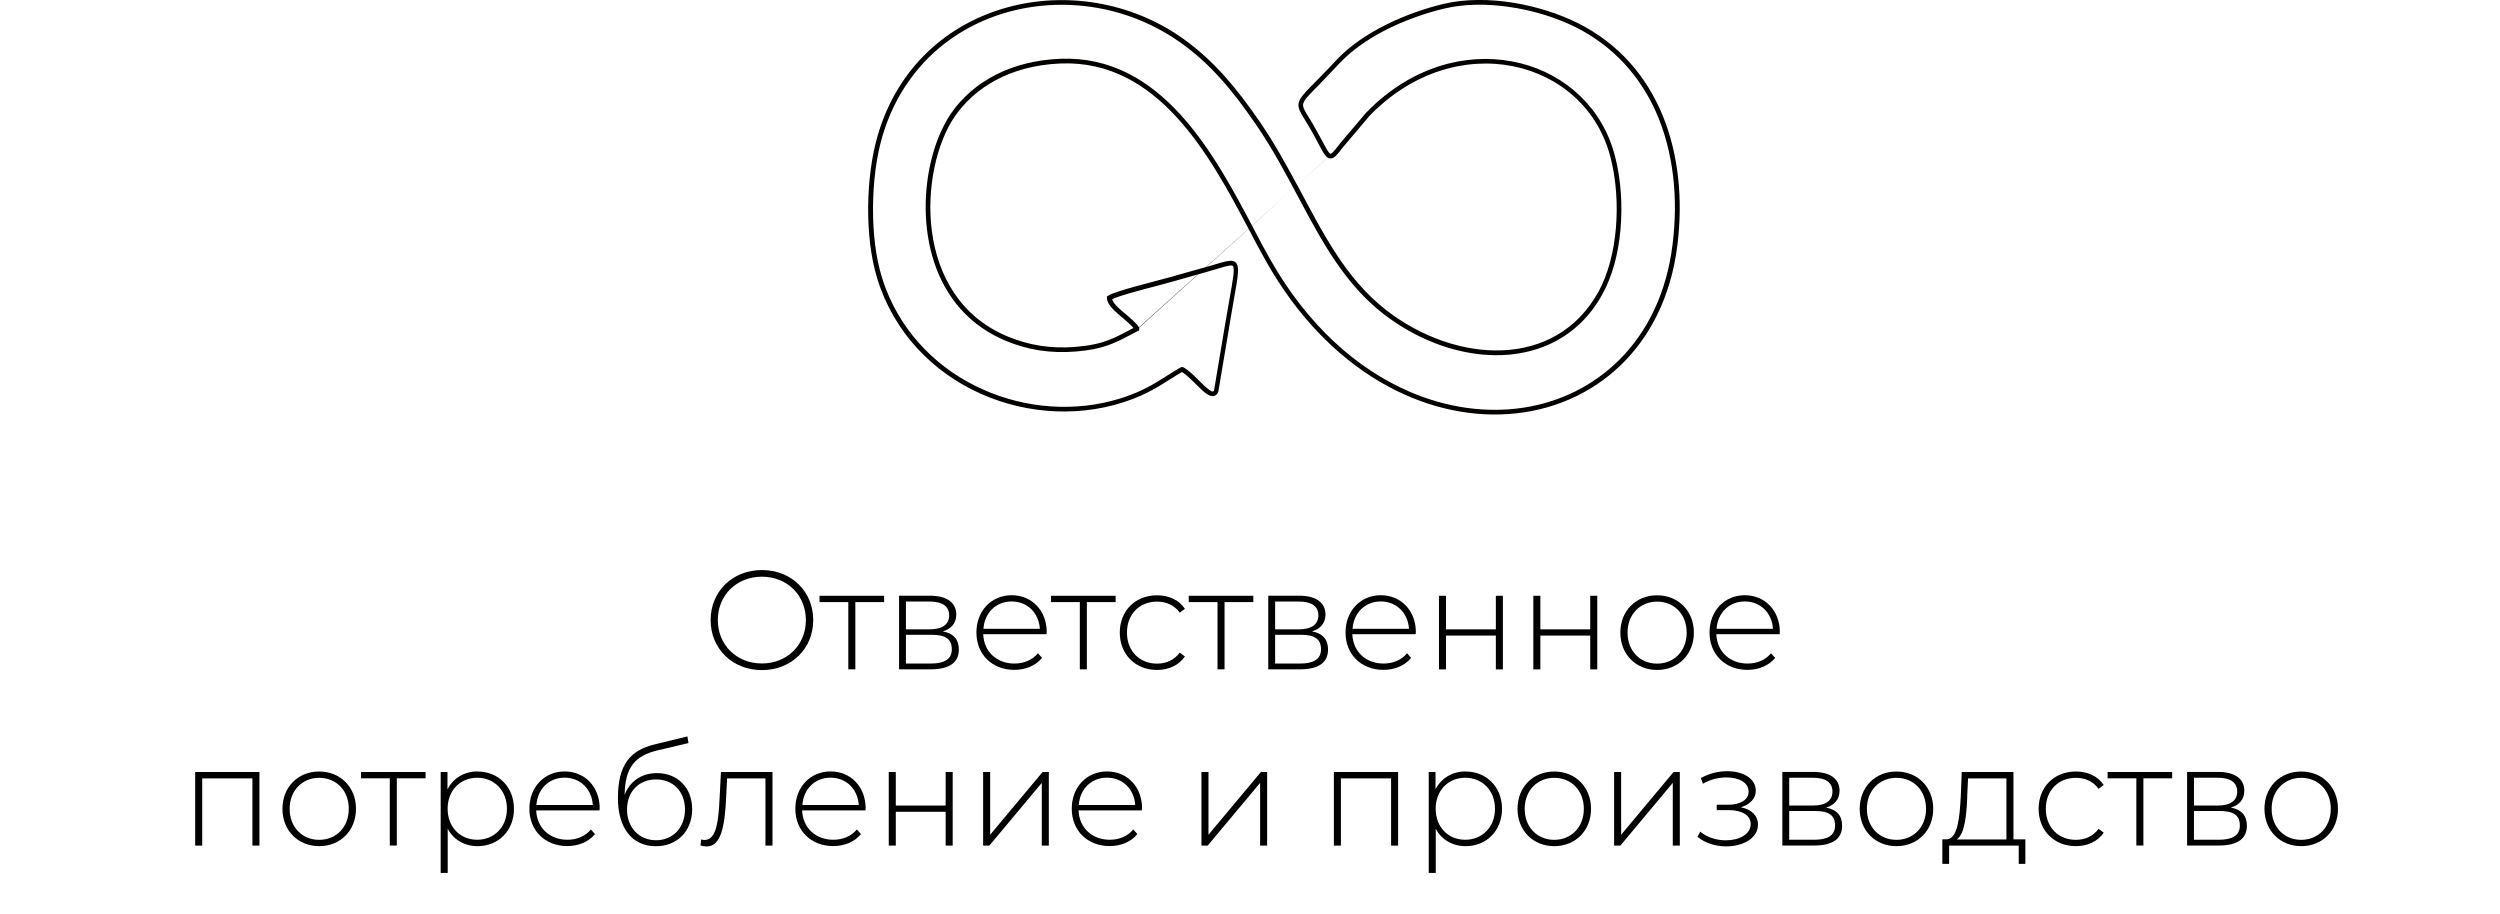
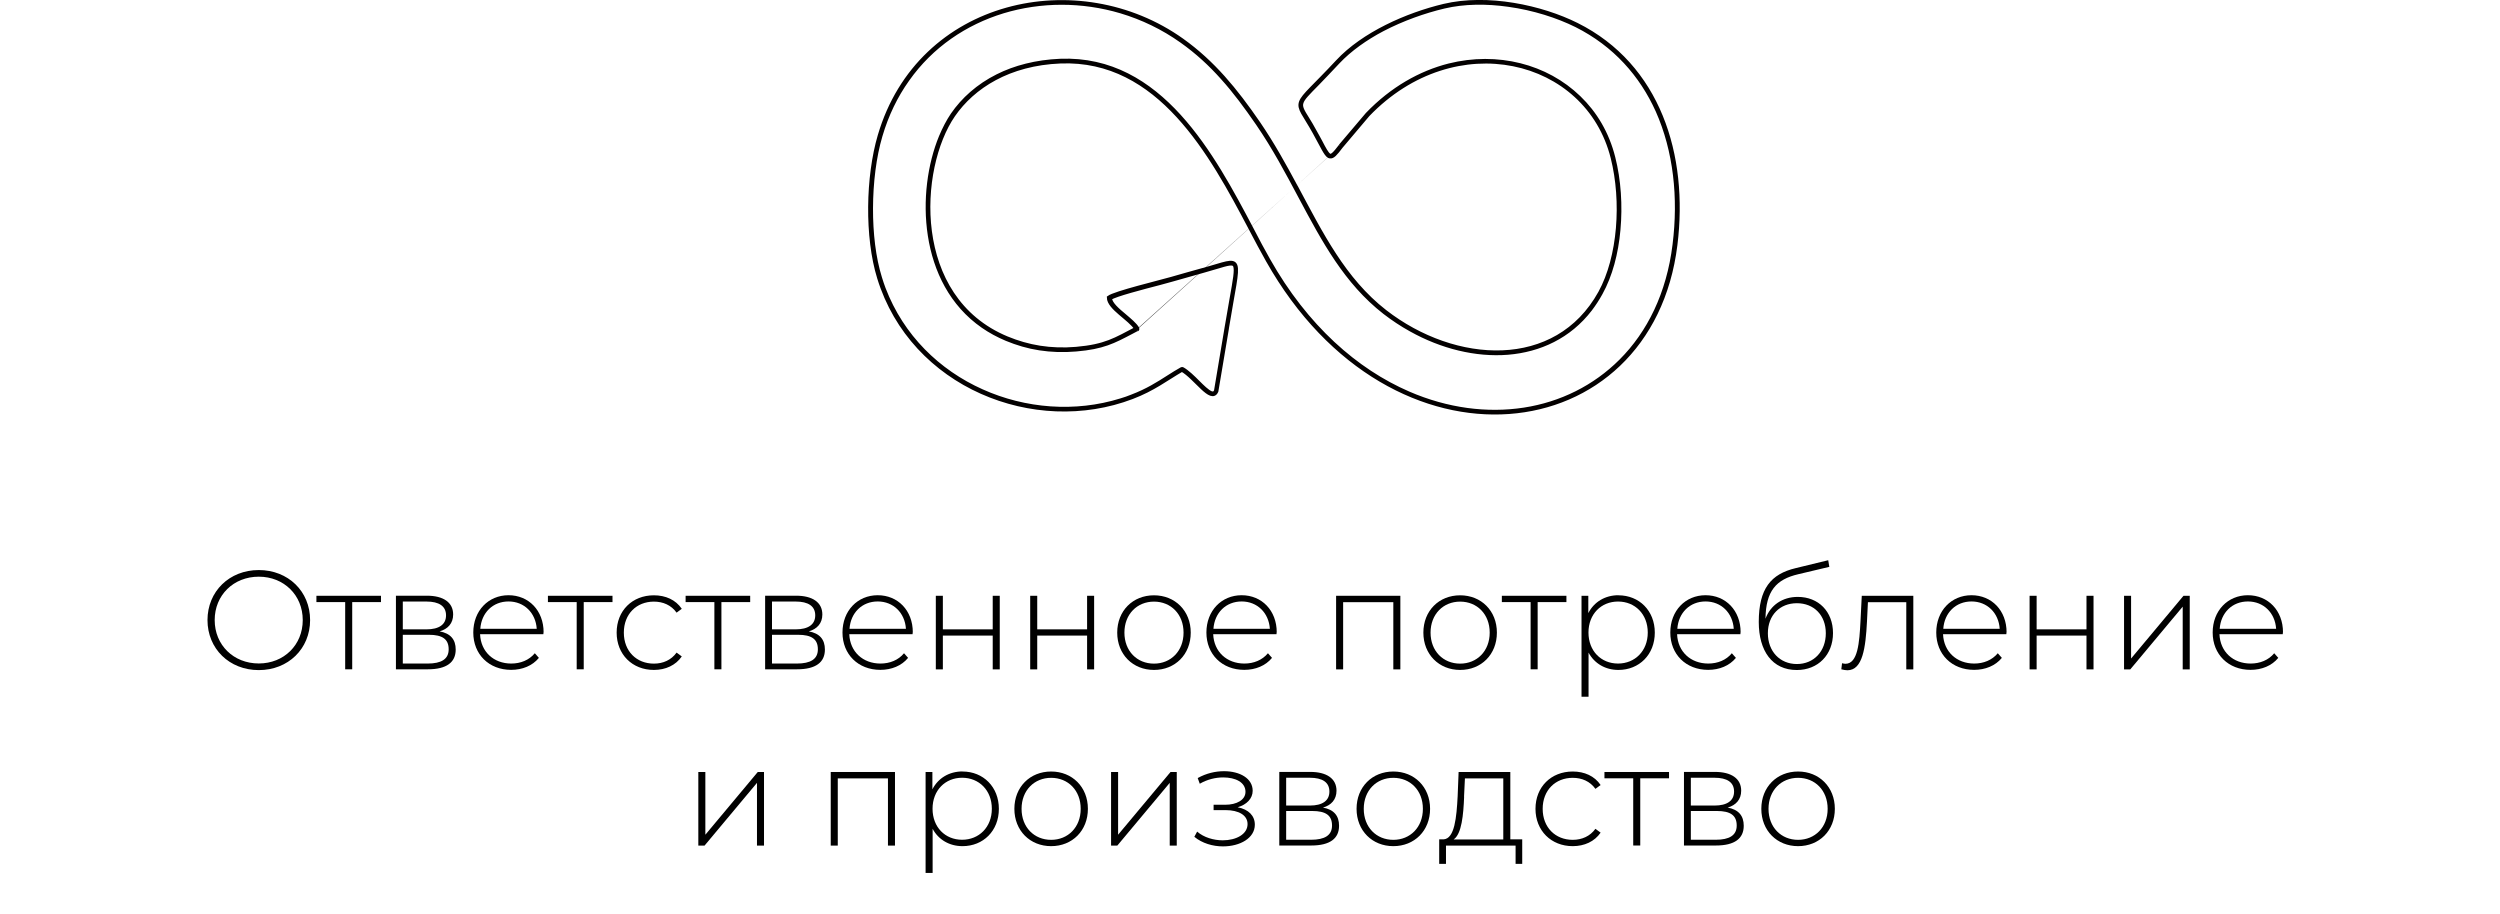
<svg xmlns="http://www.w3.org/2000/svg" width="31.284mm" height="11.433mm" viewBox="0 0 31.284 11.433" version="1.1" id="svg48003">
  <defs id="defs47997" />
  <g id="layer1" transform="translate(-136.8625,-123.9486)">
    <path id="path47882" d="m 151.086,128.071 c -0.026,0.014 -0.047,0.025 -0.068,0.036 -0.219,0.115 -0.354,0.188 -0.69,0.216 -0.16,0.014 -0.312,0.008 -0.456,-0.014 -0.145,-0.022 -0.282,-0.063 -0.415,-0.118 v 0 0 c -0.107,-0.045 -0.206,-0.099 -0.294,-0.16 -0.396,-0.274 -0.598,-0.696 -0.666,-1.135 -0.068,-0.438 -0.003,-0.893 0.139,-1.237 0.043,-0.102 0.092,-0.196 0.146,-0.276 0.131,-0.19 0.319,-0.361 0.563,-0.483 0.217,-0.109 0.48,-0.179 0.785,-0.192 1.257,-0.05 1.914,1.195 2.398,2.111 0.071,0.136 0.139,0.266 0.205,0.381 0.474,0.841 1.101,1.387 1.754,1.67 0.486,0.211 0.987,0.274 1.448,0.203 0.461,-0.071 0.882,-0.279 1.211,-0.608 0.35,-0.35 0.595,-0.84 0.67,-1.454 0.074,-0.589 0.011,-1.177 -0.212,-1.677 -0.202,-0.448 -0.534,-0.826 -1.016,-1.068 -0.234,-0.116 -0.535,-0.213 -0.848,-0.256 -0.273,-0.039 -0.555,-0.038 -0.808,0.022 -0.248,0.059 -0.519,0.155 -0.767,0.284 -0.213,0.112 -0.41,0.251 -0.56,0.41 -0.105,0.113 -0.19,0.2 -0.256,0.269 -0.12,0.122 -0.183,0.183 -0.199,0.237 -0.018,0.055 0.011,0.104 0.074,0.204 0.026,0.043 0.059,0.095 0.093,0.16 0.028,0.048 0.05,0.091 0.07,0.127 0.047,0.091 0.078,0.147 0.105,0.167 0.034,0.024 0.067,-0.013 0.144,-0.113 m -2.554,2.284 c -0.261,0.137 -0.386,0.22 -0.754,0.252 -0.319,0.027 -0.601,-0.022 -0.866,-0.132 -1.216,-0.505 -1.126,-2.128 -0.67,-2.791 0.247,-0.358 0.696,-0.645 1.34,-0.671 1.239,-0.05 1.894,1.169 2.374,2.079 l 0.001,0.002 c 0.077,0.146 0.149,0.283 0.219,0.406 1.563,2.77 4.788,2.359 5.103,-0.193 0.139,-1.124 -0.212,-2.244 -1.235,-2.755 -0.442,-0.221 -1.117,-0.367 -1.663,-0.237 -0.463,0.111 -1.006,0.35 -1.331,0.699 -0.583,0.626 -0.542,0.428 -0.29,0.882 0.099,0.178 0.142,0.28 0.184,0.302 0.003,0.002 0.007,0.002 0.01,0.002 0.034,0.01 0.071,-0.031 0.141,-0.125 l 0.006,-0.007 v 0 l 0.329,-0.389 c 1.09,-1.134 2.746,-0.728 3.062,0.538 0.137,0.547 0.089,1.242 -0.156,1.688 -0.548,0.992 -1.816,0.917 -2.692,0.237 -0.516,-0.402 -0.796,-0.969 -1.114,-1.562 l -0.003,-0.004 c -0.141,-0.263 -0.289,-0.531 -0.467,-0.792 -0.289,-0.42 -0.569,-0.761 -0.955,-1.037 -1.295,-0.924 -3.287,-0.503 -3.785,1.193 -0.151,0.512 -0.166,1.268 -0.007,1.781 0.417,1.352 1.949,1.957 3.166,1.492 0.268,-0.102 0.424,-0.227 0.624,-0.343 0.169,0.095 0.368,0.417 0.432,0.267 l 0.132,-0.785 v -0.002 l 0.001,-0.008 c 0.156,-0.957 0.223,-0.866 -0.293,-0.724 l -0.007,0.002 h -0.003 c -0.132,0.036 -0.259,0.073 -0.396,0.112 -0.142,0.041 -0.703,0.176 -0.782,0.234 10e-4,0.13 0.268,0.266 0.343,0.389 z m 0.006,0.01 v 0 m 2.548,-2.296 v 0 l 0.336,-0.396 v 0 0 c 0.309,-0.322 0.665,-0.521 1.022,-0.612 0.304,-0.076 0.608,-0.074 0.888,-0.004 0.28,0.07 0.535,0.209 0.739,0.406 0.204,0.196 0.355,0.449 0.431,0.753 0.071,0.28 0.092,0.599 0.064,0.904 -0.026,0.293 -0.1,0.571 -0.222,0.791 -0.04,0.073 -0.084,0.14 -0.131,0.202 -0.263,0.342 -0.633,0.512 -1.032,0.545 -0.399,0.032 -0.828,-0.074 -1.214,-0.29 -0.114,-0.063 -0.224,-0.136 -0.329,-0.217 -0.484,-0.377 -0.761,-0.896 -1.055,-1.447 -0.16,-0.301 -0.325,-0.612 -0.532,-0.914 -0.144,-0.209 -0.284,-0.399 -0.439,-0.571 -0.153,-0.172 -0.319,-0.325 -0.512,-0.462 -0.236,-0.168 -0.493,-0.291 -0.761,-0.371 -0.485,-0.144 -1.002,-0.143 -1.475,0 -0.471,0.144 -0.896,0.428 -1.196,0.854 -0.144,0.202 -0.259,0.437 -0.337,0.703 -0.077,0.26 -0.117,0.584 -0.118,0.906 -0.001,0.311 0.034,0.619 0.112,0.869 0.014,0.046 0.029,0.091 0.046,0.136 0.229,0.601 0.684,1.039 1.227,1.282 0.542,0.244 1.171,0.293 1.742,0.115 0.046,-0.014 0.092,-0.029 0.137,-0.048 0.192,-0.073 0.326,-0.158 0.46,-0.244 0.053,-0.034 0.106,-0.067 0.163,-0.099 0.003,-0.002 0.007,-0.002 0.01,0 0.063,0.036 0.13,0.102 0.192,0.164 0.06,0.06 0.117,0.116 0.162,0.136 0.028,0.011 0.05,0.007 0.064,-0.027 l 0.131,-0.782 v 0 c 0.024,-0.143 0.045,-0.265 0.063,-0.365 0.043,-0.241 0.066,-0.365 0.045,-0.417 -0.019,-0.049 -0.091,-0.027 -0.237,0.017 -0.045,0.014 -0.096,0.029 -0.158,0.046 -0.109,0.031 -0.217,0.062 -0.332,0.094 l -0.064,0.018 c -0.032,0.01 -0.088,0.024 -0.153,0.042 -0.215,0.056 -0.551,0.143 -0.62,0.188 0.004,0.07 0.095,0.147 0.183,0.22 0.064,0.055 0.127,0.106 0.159,0.158 0.003,0.006 0.001,0.013 -0.004,0.015 v 0 m 1.119,-0.015 c 0.001,-0.006 0.007,-0.01 0.013,-0.008" style="fill:#000000;fill-opacity:1;fill-rule:evenodd;stroke:#030000;stroke-width:0.048;stroke-miterlimit:4;stroke-dasharray:none;stroke-opacity:1" />
-     <g aria-label="Ответственное  потребление и производство" style="font-style:normal;font-variant:normal;font-weight:normal;font-stretch:normal;font-size:1.764px;line-height:1.25;font-family:Montserrat;-inkscape-font-specification:Montserrat;text-align:center;letter-spacing:0px;word-spacing:0px;text-anchor:middle;fill:#000000;fill-opacity:1;stroke:none;stroke-width:0.265" id="text48564">
-       <path d="m 146.397,132.334 c 0.367,0 0.642,-0.266 0.642,-0.626 0,-0.36 -0.275,-0.626 -0.642,-0.626 -0.369,0 -0.642,0.268 -0.642,0.626 0,0.358 0.273,0.626 0.642,0.626 z m 0,-0.083 c -0.316,0 -0.552,-0.231 -0.552,-0.543 0,-0.312 0.236,-0.543 0.552,-0.543 0.314,0 0.55,0.231 0.55,0.543 0,0.312 -0.236,0.543 -0.55,0.543 z" style="font-style:normal;font-variant:normal;font-weight:300;font-stretch:normal;font-family:Montserrat;-inkscape-font-specification:'Montserrat Light';text-align:center;text-anchor:middle;stroke-width:0.265" id="path48811" />
-       <path d="m 147.926,131.404 h -0.808 v 0.079 h 0.36 v 0.841 h 0.088 v -0.841 h 0.36 z" style="font-style:normal;font-variant:normal;font-weight:300;font-stretch:normal;font-family:Montserrat;-inkscape-font-specification:'Montserrat Light';text-align:center;text-anchor:middle;stroke-width:0.265" id="path48813" />
-       <path d="m 148.658,131.85 c 0.106,-0.03 0.171,-0.102 0.171,-0.212 0,-0.153 -0.125,-0.235 -0.328,-0.235 h -0.388 v 0.921 h 0.399 c 0.236,0 0.349,-0.088 0.349,-0.247 0,-0.125 -0.064,-0.203 -0.203,-0.228 z m -0.459,-0.374 h 0.296 c 0.157,0 0.245,0.057 0.245,0.173 0,0.115 -0.088,0.175 -0.245,0.175 h -0.296 z m 0.31,0.776 h -0.31 v -0.36 h 0.325 c 0.173,0 0.249,0.056 0.249,0.182 0,0.123 -0.092,0.178 -0.263,0.178 z" style="font-style:normal;font-variant:normal;font-weight:300;font-stretch:normal;font-family:Montserrat;-inkscape-font-specification:'Montserrat Light';text-align:center;text-anchor:middle;stroke-width:0.265" id="path48815" />
-       <path d="m 149.961,131.861 c 0,-0.273 -0.187,-0.464 -0.439,-0.464 -0.252,0 -0.441,0.194 -0.441,0.467 0,0.273 0.196,0.467 0.474,0.467 0.139,0 0.266,-0.051 0.347,-0.15 l -0.051,-0.058 c -0.071,0.086 -0.178,0.129 -0.295,0.129 -0.22,0 -0.381,-0.148 -0.39,-0.367 h 0.792 c 0,-0.009 0.002,-0.018 0.002,-0.025 z m -0.439,-0.386 c 0.196,0 0.34,0.143 0.353,0.342 h -0.706 c 0.014,-0.201 0.157,-0.342 0.353,-0.342 z" style="font-style:normal;font-variant:normal;font-weight:300;font-stretch:normal;font-family:Montserrat;-inkscape-font-specification:'Montserrat Light';text-align:center;text-anchor:middle;stroke-width:0.265" id="path48817" />
-       <path d="m 150.823,131.404 h -0.808 v 0.079 h 0.36 v 0.841 h 0.088 v -0.841 h 0.36 z" style="font-style:normal;font-variant:normal;font-weight:300;font-stretch:normal;font-family:Montserrat;-inkscape-font-specification:'Montserrat Light';text-align:center;text-anchor:middle;stroke-width:0.265" id="path48819" />
-       <path d="m 151.341,132.332 c 0.146,0 0.273,-0.058 0.349,-0.169 l -0.065,-0.048 c -0.067,0.093 -0.169,0.138 -0.284,0.138 -0.217,0 -0.376,-0.155 -0.376,-0.388 0,-0.233 0.159,-0.388 0.376,-0.388 0.115,0 0.217,0.044 0.284,0.138 l 0.065,-0.048 c -0.076,-0.113 -0.203,-0.169 -0.349,-0.169 -0.27,0 -0.466,0.192 -0.466,0.467 0,0.273 0.196,0.467 0.466,0.467 z" style="font-style:normal;font-variant:normal;font-weight:300;font-stretch:normal;font-family:Montserrat;-inkscape-font-specification:'Montserrat Light';text-align:center;text-anchor:middle;stroke-width:0.265" id="path48821" />
-       <path d="m 152.546,131.404 h -0.808 v 0.079 h 0.36 v 0.841 h 0.088 v -0.841 h 0.36 z" style="font-style:normal;font-variant:normal;font-weight:300;font-stretch:normal;font-family:Montserrat;-inkscape-font-specification:'Montserrat Light';text-align:center;text-anchor:middle;stroke-width:0.265" id="path48823" />
-       <path d="m 153.278,131.85 c 0.106,-0.03 0.171,-0.102 0.171,-0.212 0,-0.153 -0.125,-0.235 -0.328,-0.235 h -0.388 v 0.921 h 0.399 c 0.236,0 0.349,-0.088 0.349,-0.247 0,-0.125 -0.064,-0.203 -0.203,-0.228 z m -0.459,-0.374 h 0.296 c 0.157,0 0.245,0.057 0.245,0.173 0,0.115 -0.088,0.175 -0.245,0.175 h -0.296 z m 0.31,0.776 h -0.31 v -0.36 h 0.325 c 0.173,0 0.249,0.056 0.249,0.182 0,0.123 -0.092,0.178 -0.263,0.178 z" style="font-style:normal;font-variant:normal;font-weight:300;font-stretch:normal;font-family:Montserrat;-inkscape-font-specification:'Montserrat Light';text-align:center;text-anchor:middle;stroke-width:0.265" id="path48825" />
-       <path d="m 154.58,131.861 c 0,-0.273 -0.187,-0.464 -0.439,-0.464 -0.252,0 -0.441,0.194 -0.441,0.467 0,0.273 0.196,0.467 0.474,0.467 0.139,0 0.266,-0.051 0.347,-0.15 l -0.051,-0.058 c -0.07,0.086 -0.178,0.129 -0.295,0.129 -0.22,0 -0.381,-0.148 -0.39,-0.367 h 0.792 c 0,-0.009 0.002,-0.018 0.002,-0.025 z m -0.439,-0.386 c 0.196,0 0.34,0.143 0.353,0.342 h -0.706 c 0.014,-0.201 0.157,-0.342 0.353,-0.342 z" style="font-style:normal;font-variant:normal;font-weight:300;font-stretch:normal;font-family:Montserrat;-inkscape-font-specification:'Montserrat Light';text-align:center;text-anchor:middle;stroke-width:0.265" id="path48827" />
-       <path d="m 154.869,132.325 h 0.088 v -0.423 h 0.624 v 0.423 h 0.088 V 131.404 h -0.088 v 0.42 h -0.624 V 131.404 h -0.088 z" style="font-style:normal;font-variant:normal;font-weight:300;font-stretch:normal;font-family:Montserrat;-inkscape-font-specification:'Montserrat Light';text-align:center;text-anchor:middle;stroke-width:0.265" id="path48829" />
-       <path d="m 156.05,132.325 h 0.088 v -0.423 h 0.624 v 0.423 h 0.088 V 131.404 h -0.088 v 0.42 H 156.138 V 131.404 h -0.088 z" style="font-style:normal;font-variant:normal;font-weight:300;font-stretch:normal;font-family:Montserrat;-inkscape-font-specification:'Montserrat Light';text-align:center;text-anchor:middle;stroke-width:0.265" id="path48831" />
-       <path d="m 157.599,132.332 c 0.265,0 0.46,-0.194 0.46,-0.467 0,-0.273 -0.196,-0.467 -0.46,-0.467 -0.265,0 -0.46,0.194 -0.46,0.467 0,0.273 0.196,0.467 0.46,0.467 z m 0,-0.079 c -0.212,0 -0.37,-0.157 -0.37,-0.388 0,-0.231 0.159,-0.388 0.37,-0.388 0.212,0 0.37,0.157 0.37,0.388 0,0.231 -0.159,0.388 -0.37,0.388 z" style="font-style:normal;font-variant:normal;font-weight:300;font-stretch:normal;font-family:Montserrat;-inkscape-font-specification:'Montserrat Light';text-align:center;text-anchor:middle;stroke-width:0.265" id="path48833" />
-       <path d="m 159.135,131.861 c 0,-0.273 -0.187,-0.464 -0.439,-0.464 -0.252,0 -0.441,0.194 -0.441,0.467 0,0.273 0.196,0.467 0.474,0.467 0.139,0 0.266,-0.051 0.347,-0.15 l -0.051,-0.058 c -0.071,0.086 -0.178,0.129 -0.295,0.129 -0.22,0 -0.381,-0.148 -0.39,-0.367 h 0.792 c 0,-0.009 0.002,-0.018 0.002,-0.025 z m -0.439,-0.386 c 0.196,0 0.34,0.143 0.353,0.342 h -0.706 c 0.014,-0.201 0.157,-0.342 0.353,-0.342 z" style="font-style:normal;font-variant:normal;font-weight:300;font-stretch:normal;font-family:Montserrat;-inkscape-font-specification:'Montserrat Light';text-align:center;text-anchor:middle;stroke-width:0.265" id="path48835" />
-       <path d="m 139.305,133.609 v 0.921 h 0.088 v -0.841 h 0.628 v 0.841 h 0.088 v -0.921 z" style="font-style:normal;font-variant:normal;font-weight:300;font-stretch:normal;font-family:Montserrat;-inkscape-font-specification:'Montserrat Light';text-align:center;text-anchor:middle;stroke-width:0.265" id="path48837" />
-       <path d="m 140.857,134.537 c 0.265,0 0.46,-0.194 0.46,-0.467 0,-0.273 -0.196,-0.467 -0.46,-0.467 -0.265,0 -0.46,0.194 -0.46,0.467 0,0.273 0.196,0.467 0.46,0.467 z m 0,-0.079 c -0.212,0 -0.37,-0.157 -0.37,-0.388 0,-0.231 0.159,-0.388 0.37,-0.388 0.212,0 0.37,0.157 0.37,0.388 0,0.231 -0.159,0.388 -0.37,0.388 z" style="font-style:normal;font-variant:normal;font-weight:300;font-stretch:normal;font-family:Montserrat;-inkscape-font-specification:'Montserrat Light';text-align:center;text-anchor:middle;stroke-width:0.265" id="path48839" />
-       <path d="m 142.188,133.609 h -0.808 v 0.079 h 0.36 v 0.841 h 0.088 v -0.841 h 0.36 z" style="font-style:normal;font-variant:normal;font-weight:300;font-stretch:normal;font-family:Montserrat;-inkscape-font-specification:'Montserrat Light';text-align:center;text-anchor:middle;stroke-width:0.265" id="path48841" />
-       <path d="m 142.839,133.602 c -0.166,0 -0.305,0.083 -0.377,0.224 v -0.217 h -0.085 v 1.263 h 0.088 v -0.552 c 0.074,0.138 0.212,0.217 0.374,0.217 0.259,0 0.455,-0.191 0.455,-0.467 0,-0.275 -0.196,-0.467 -0.455,-0.467 z m -0.005,0.855 c -0.212,0 -0.37,-0.157 -0.37,-0.388 0,-0.231 0.159,-0.388 0.37,-0.388 0.212,0 0.372,0.157 0.372,0.388 0,0.231 -0.161,0.388 -0.372,0.388 z" style="font-style:normal;font-variant:normal;font-weight:300;font-stretch:normal;font-family:Montserrat;-inkscape-font-specification:'Montserrat Light';text-align:center;text-anchor:middle;stroke-width:0.265" id="path48843" />
-       <path d="m 144.367,134.066 c 0,-0.273 -0.187,-0.464 -0.439,-0.464 -0.252,0 -0.441,0.194 -0.441,0.467 0,0.273 0.196,0.467 0.474,0.467 0.139,0 0.266,-0.051 0.347,-0.15 l -0.051,-0.058 c -0.071,0.086 -0.178,0.129 -0.295,0.129 -0.22,0 -0.381,-0.148 -0.39,-0.367 h 0.792 c 0,-0.009 0.002,-0.018 0.002,-0.025 z m -0.439,-0.386 c 0.196,0 0.34,0.143 0.353,0.342 h -0.706 c 0.014,-0.201 0.157,-0.342 0.353,-0.342 z" style="font-style:normal;font-variant:normal;font-weight:300;font-stretch:normal;font-family:Montserrat;-inkscape-font-specification:'Montserrat Light';text-align:center;text-anchor:middle;stroke-width:0.265" id="path48845" />
-       <path d="m 145.083,133.623 c -0.192,0 -0.342,0.104 -0.404,0.273 0.005,-0.347 0.132,-0.492 0.411,-0.557 l 0.388,-0.092 -0.014,-0.083 -0.407,0.099 c -0.31,0.074 -0.462,0.256 -0.462,0.674 0,0.363 0.169,0.601 0.476,0.601 0.266,0 0.453,-0.191 0.453,-0.462 0,-0.27 -0.182,-0.453 -0.441,-0.453 z m -0.011,0.84 c -0.213,0 -0.363,-0.159 -0.363,-0.385 0,-0.226 0.15,-0.376 0.363,-0.376 0.213,0 0.362,0.15 0.362,0.376 0,0.226 -0.15,0.385 -0.362,0.385 z" style="font-style:normal;font-variant:normal;font-weight:300;font-stretch:normal;font-family:Montserrat;-inkscape-font-specification:'Montserrat Light';text-align:center;text-anchor:middle;stroke-width:0.265" id="path48847" />
-       <path d="m 145.884,133.609 -0.016,0.318 c -0.014,0.266 -0.032,0.533 -0.189,0.533 -0.012,0 -0.028,-0.004 -0.042,-0.007 l -0.009,0.076 c 0.028,0.007 0.053,0.012 0.076,0.012 0.192,0 0.228,-0.284 0.245,-0.607 l 0.012,-0.245 h 0.48 v 0.841 h 0.088 v -0.921 z" style="font-style:normal;font-variant:normal;font-weight:300;font-stretch:normal;font-family:Montserrat;-inkscape-font-specification:'Montserrat Light';text-align:center;text-anchor:middle;stroke-width:0.265" id="path48849" />
-       <path d="m 147.695,134.066 c 0,-0.273 -0.187,-0.464 -0.439,-0.464 -0.252,0 -0.441,0.194 -0.441,0.467 0,0.273 0.196,0.467 0.474,0.467 0.139,0 0.266,-0.051 0.347,-0.15 l -0.051,-0.058 c -0.071,0.086 -0.178,0.129 -0.295,0.129 -0.22,0 -0.381,-0.148 -0.39,-0.367 h 0.792 c 0,-0.009 0.002,-0.018 0.002,-0.025 z m -0.439,-0.386 c 0.196,0 0.34,0.143 0.353,0.342 h -0.706 c 0.014,-0.201 0.157,-0.342 0.353,-0.342 z" style="font-style:normal;font-variant:normal;font-weight:300;font-stretch:normal;font-family:Montserrat;-inkscape-font-specification:'Montserrat Light';text-align:center;text-anchor:middle;stroke-width:0.265" id="path48851" />
-       <path d="m 147.984,134.53 h 0.088 v -0.423 h 0.624 v 0.423 h 0.088 v -0.921 h -0.088 v 0.42 h -0.624 v -0.42 h -0.088 z" style="font-style:normal;font-variant:normal;font-weight:300;font-stretch:normal;font-family:Montserrat;-inkscape-font-specification:'Montserrat Light';text-align:center;text-anchor:middle;stroke-width:0.265" id="path48853" />
-       <path d="m 149.165,134.53 h 0.078 l 0.656,-0.785 v 0.785 h 0.088 v -0.921 h -0.078 l -0.656,0.785 v -0.785 h -0.088 z" style="font-style:normal;font-variant:normal;font-weight:300;font-stretch:normal;font-family:Montserrat;-inkscape-font-specification:'Montserrat Light';text-align:center;text-anchor:middle;stroke-width:0.265" id="path48855" />
-       <path d="m 151.154,134.066 c 0,-0.273 -0.187,-0.464 -0.439,-0.464 -0.252,0 -0.441,0.194 -0.441,0.467 0,0.273 0.196,0.467 0.474,0.467 0.139,0 0.266,-0.051 0.347,-0.15 l -0.051,-0.058 c -0.071,0.086 -0.178,0.129 -0.295,0.129 -0.22,0 -0.381,-0.148 -0.39,-0.367 h 0.792 c 0,-0.009 0.002,-0.018 0.002,-0.025 z m -0.439,-0.386 c 0.196,0 0.34,0.143 0.353,0.342 h -0.706 c 0.014,-0.201 0.157,-0.342 0.353,-0.342 z" style="font-style:normal;font-variant:normal;font-weight:300;font-stretch:normal;font-family:Montserrat;-inkscape-font-specification:'Montserrat Light';text-align:center;text-anchor:middle;stroke-width:0.265" id="path48857" />
-       <path d="m 151.897,134.53 h 0.078 l 0.656,-0.785 v 0.785 h 0.088 v -0.921 h -0.078 l -0.656,0.785 v -0.785 h -0.088 z" style="font-style:normal;font-variant:normal;font-weight:300;font-stretch:normal;font-family:Montserrat;-inkscape-font-specification:'Montserrat Light';text-align:center;text-anchor:middle;stroke-width:0.265" id="path48859" />
-       <path d="m 153.554,133.609 v 0.921 h 0.088 v -0.841 h 0.628 v 0.841 h 0.088 v -0.921 z" style="font-style:normal;font-variant:normal;font-weight:300;font-stretch:normal;font-family:Montserrat;-inkscape-font-specification:'Montserrat Light';text-align:center;text-anchor:middle;stroke-width:0.265" id="path48861" />
-       <path d="m 155.203,133.602 c -0.166,0 -0.305,0.083 -0.377,0.224 v -0.217 h -0.085 v 1.263 h 0.088 v -0.552 c 0.074,0.138 0.212,0.217 0.374,0.217 0.259,0 0.455,-0.191 0.455,-0.467 0,-0.275 -0.196,-0.467 -0.455,-0.467 z m -0.005,0.855 c -0.212,0 -0.37,-0.157 -0.37,-0.388 0,-0.231 0.159,-0.388 0.37,-0.388 0.212,0 0.372,0.157 0.372,0.388 0,0.231 -0.161,0.388 -0.372,0.388 z" style="font-style:normal;font-variant:normal;font-weight:300;font-stretch:normal;font-family:Montserrat;-inkscape-font-specification:'Montserrat Light';text-align:center;text-anchor:middle;stroke-width:0.265" id="path48863" />
-       <path d="m 156.312,134.537 c 0.265,0 0.46,-0.194 0.46,-0.467 0,-0.273 -0.196,-0.467 -0.46,-0.467 -0.265,0 -0.46,0.194 -0.46,0.467 0,0.273 0.196,0.467 0.46,0.467 z m 0,-0.079 c -0.212,0 -0.37,-0.157 -0.37,-0.388 0,-0.231 0.159,-0.388 0.37,-0.388 0.212,0 0.37,0.157 0.37,0.388 0,0.231 -0.159,0.388 -0.37,0.388 z" style="font-style:normal;font-variant:normal;font-weight:300;font-stretch:normal;font-family:Montserrat;-inkscape-font-specification:'Montserrat Light';text-align:center;text-anchor:middle;stroke-width:0.265" id="path48865" />
-       <path d="m 157.061,134.53 h 0.078 l 0.656,-0.785 v 0.785 h 0.088 v -0.921 h -0.078 l -0.656,0.785 v -0.785 h -0.088 z" style="font-style:normal;font-variant:normal;font-weight:300;font-stretch:normal;font-family:Montserrat;-inkscape-font-specification:'Montserrat Light';text-align:center;text-anchor:middle;stroke-width:0.265" id="path48867" />
-       <path d="m 158.647,134.05 c 0.111,-0.032 0.187,-0.108 0.187,-0.206 0,-0.155 -0.161,-0.245 -0.358,-0.245 -0.108,0 -0.222,0.026 -0.33,0.086 l 0.026,0.071 c 0.095,-0.055 0.199,-0.079 0.293,-0.079 0.153,0 0.279,0.06 0.279,0.18 0,0.101 -0.109,0.162 -0.254,0.162 h -0.145 v 0.067 h 0.148 c 0.169,0 0.277,0.065 0.277,0.175 0,0.127 -0.143,0.203 -0.31,0.203 -0.113,0 -0.236,-0.035 -0.321,-0.109 l -0.035,0.065 c 0.097,0.081 0.231,0.12 0.358,0.12 0.215,0 0.399,-0.104 0.399,-0.272 0,-0.111 -0.078,-0.191 -0.213,-0.217 z" style="font-style:normal;font-variant:normal;font-weight:300;font-stretch:normal;font-family:Montserrat;-inkscape-font-specification:'Montserrat Light';text-align:center;text-anchor:middle;stroke-width:0.265" id="path48869" />
-       <path d="m 159.711,134.055 c 0.106,-0.03 0.171,-0.102 0.171,-0.212 0,-0.153 -0.125,-0.235 -0.328,-0.235 h -0.388 v 0.921 h 0.399 c 0.236,0 0.349,-0.088 0.349,-0.247 0,-0.125 -0.064,-0.203 -0.203,-0.228 z m -0.459,-0.374 h 0.296 c 0.157,0 0.245,0.056 0.245,0.173 0,0.115 -0.088,0.175 -0.245,0.175 h -0.296 z m 0.31,0.776 h -0.31 v -0.36 h 0.325 c 0.173,0 0.249,0.056 0.249,0.182 0,0.123 -0.092,0.178 -0.263,0.178 z" style="font-style:normal;font-variant:normal;font-weight:300;font-stretch:normal;font-family:Montserrat;-inkscape-font-specification:'Montserrat Light';text-align:center;text-anchor:middle;stroke-width:0.265" id="path48871" />
-       <path d="m 160.594,134.537 c 0.265,0 0.46,-0.194 0.46,-0.467 0,-0.273 -0.196,-0.467 -0.46,-0.467 -0.265,0 -0.46,0.194 -0.46,0.467 0,0.273 0.196,0.467 0.46,0.467 z m 0,-0.079 c -0.212,0 -0.37,-0.157 -0.37,-0.388 0,-0.231 0.159,-0.388 0.37,-0.388 0.212,0 0.37,0.157 0.37,0.388 0,0.231 -0.159,0.388 -0.37,0.388 z" style="font-style:normal;font-variant:normal;font-weight:300;font-stretch:normal;font-family:Montserrat;-inkscape-font-specification:'Montserrat Light';text-align:center;text-anchor:middle;stroke-width:0.265" id="path48873" />
-       <path d="m 162.058,134.452 v -0.843 h -0.647 l -0.012,0.303 c -0.014,0.265 -0.037,0.531 -0.176,0.54 h -0.055 v 0.307 h 0.085 v -0.229 h 0.871 v 0.229 h 0.083 V 134.452 Z m -0.579,-0.534 0.011,-0.229 h 0.48 v 0.764 h -0.621 c 0.101,-0.069 0.122,-0.309 0.131,-0.534 z" style="font-style:normal;font-variant:normal;font-weight:300;font-stretch:normal;font-family:Montserrat;-inkscape-font-specification:'Montserrat Light';text-align:center;text-anchor:middle;stroke-width:0.265" id="path48875" />
-       <path d="m 162.839,134.537 c 0.146,0 0.273,-0.058 0.349,-0.169 l -0.065,-0.048 c -0.067,0.093 -0.169,0.138 -0.284,0.138 -0.217,0 -0.376,-0.155 -0.376,-0.388 0,-0.233 0.159,-0.388 0.376,-0.388 0.115,0 0.217,0.044 0.284,0.138 l 0.065,-0.048 c -0.076,-0.113 -0.203,-0.169 -0.349,-0.169 -0.27,0 -0.466,0.192 -0.466,0.467 0,0.273 0.196,0.467 0.466,0.467 z" style="font-style:normal;font-variant:normal;font-weight:300;font-stretch:normal;font-family:Montserrat;-inkscape-font-specification:'Montserrat Light';text-align:center;text-anchor:middle;stroke-width:0.265" id="path48877" />
-       <path d="m 164.044,133.609 h -0.808 v 0.079 h 0.36 v 0.841 h 0.088 v -0.841 h 0.36 z" style="font-style:normal;font-variant:normal;font-weight:300;font-stretch:normal;font-family:Montserrat;-inkscape-font-specification:'Montserrat Light';text-align:center;text-anchor:middle;stroke-width:0.265" id="path48879" />
-       <path d="m 164.776,134.055 c 0.106,-0.03 0.171,-0.102 0.171,-0.212 0,-0.153 -0.125,-0.235 -0.328,-0.235 h -0.388 v 0.921 h 0.399 c 0.236,0 0.349,-0.088 0.349,-0.247 0,-0.125 -0.064,-0.203 -0.203,-0.228 z m -0.459,-0.374 h 0.296 c 0.157,0 0.245,0.056 0.245,0.173 0,0.115 -0.088,0.175 -0.245,0.175 h -0.296 z m 0.31,0.776 h -0.31 v -0.36 h 0.325 c 0.173,0 0.249,0.056 0.249,0.182 0,0.123 -0.092,0.178 -0.263,0.178 z" style="font-style:normal;font-variant:normal;font-weight:300;font-stretch:normal;font-family:Montserrat;-inkscape-font-specification:'Montserrat Light';text-align:center;text-anchor:middle;stroke-width:0.265" id="path48881" />
-       <path d="m 165.659,134.537 c 0.265,0 0.46,-0.194 0.46,-0.467 0,-0.273 -0.196,-0.467 -0.46,-0.467 -0.265,0 -0.46,0.194 -0.46,0.467 0,0.273 0.196,0.467 0.46,0.467 z m 0,-0.079 c -0.212,0 -0.37,-0.157 -0.37,-0.388 0,-0.231 0.159,-0.388 0.37,-0.388 0.212,0 0.37,0.157 0.37,0.388 0,0.231 -0.159,0.388 -0.37,0.388 z" style="font-style:normal;font-variant:normal;font-weight:300;font-stretch:normal;font-family:Montserrat;-inkscape-font-specification:'Montserrat Light';text-align:center;text-anchor:middle;stroke-width:0.265" id="path48883" />
+     <g aria-label="Ответственное потребление  и производство" style="font-style:normal;font-variant:normal;font-weight:normal;font-stretch:normal;font-size:1.764px;line-height:1.25;font-family:Montserrat;-inkscape-font-specification:Montserrat;text-align:center;letter-spacing:0px;word-spacing:0px;text-anchor:middle;fill:#000000;fill-opacity:1;stroke:none;stroke-width:0.265" id="text48564">
+       <path d="m 140.101,132.334 c 0.367,0 0.642,-0.266 0.642,-0.626 0,-0.36 -0.275,-0.626 -0.642,-0.626 -0.369,0 -0.642,0.268 -0.642,0.626 0,0.358 0.273,0.626 0.642,0.626 z m 0,-0.083 c -0.316,0 -0.552,-0.231 -0.552,-0.543 0,-0.312 0.236,-0.543 0.552,-0.543 0.314,0 0.55,0.231 0.55,0.543 0,0.312 -0.236,0.543 -0.55,0.543 z" style="font-style:normal;font-variant:normal;font-weight:300;font-stretch:normal;font-family:Montserrat;-inkscape-font-specification:'Montserrat Light';text-align:center;text-anchor:middle;stroke-width:0.265" id="path48890" />
+       <path d="m 141.63,131.404 h -0.808 v 0.079 h 0.36 v 0.841 h 0.088 v -0.841 h 0.36 z" style="font-style:normal;font-variant:normal;font-weight:300;font-stretch:normal;font-family:Montserrat;-inkscape-font-specification:'Montserrat Light';text-align:center;text-anchor:middle;stroke-width:0.265" id="path48892" />
+       <path d="m 142.362,131.85 c 0.106,-0.03 0.171,-0.102 0.171,-0.212 0,-0.153 -0.125,-0.235 -0.328,-0.235 h -0.388 v 0.921 h 0.399 c 0.236,0 0.349,-0.088 0.349,-0.247 0,-0.125 -0.064,-0.203 -0.203,-0.228 z m -0.459,-0.374 h 0.296 c 0.157,0 0.245,0.057 0.245,0.173 0,0.115 -0.088,0.175 -0.245,0.175 h -0.296 z m 0.31,0.776 h -0.31 v -0.36 h 0.325 c 0.173,0 0.249,0.056 0.249,0.182 0,0.123 -0.092,0.178 -0.263,0.178 z" style="font-style:normal;font-variant:normal;font-weight:300;font-stretch:normal;font-family:Montserrat;-inkscape-font-specification:'Montserrat Light';text-align:center;text-anchor:middle;stroke-width:0.265" id="path48894" />
+       <path d="m 143.665,131.861 c 0,-0.273 -0.187,-0.464 -0.439,-0.464 -0.252,0 -0.441,0.194 -0.441,0.467 0,0.273 0.196,0.467 0.474,0.467 0.139,0 0.266,-0.051 0.347,-0.15 l -0.051,-0.058 c -0.071,0.086 -0.178,0.129 -0.295,0.129 -0.22,0 -0.381,-0.148 -0.39,-0.367 h 0.792 c 0,-0.009 0.002,-0.018 0.002,-0.025 z m -0.439,-0.386 c 0.196,0 0.34,0.143 0.353,0.342 h -0.706 c 0.014,-0.201 0.157,-0.342 0.353,-0.342 z" style="font-style:normal;font-variant:normal;font-weight:300;font-stretch:normal;font-family:Montserrat;-inkscape-font-specification:'Montserrat Light';text-align:center;text-anchor:middle;stroke-width:0.265" id="path48896" />
+       <path d="m 144.527,131.404 h -0.808 v 0.079 h 0.36 v 0.841 h 0.088 v -0.841 h 0.36 z" style="font-style:normal;font-variant:normal;font-weight:300;font-stretch:normal;font-family:Montserrat;-inkscape-font-specification:'Montserrat Light';text-align:center;text-anchor:middle;stroke-width:0.265" id="path48898" />
+       <path d="m 145.045,132.332 c 0.146,0 0.273,-0.058 0.349,-0.169 l -0.065,-0.048 c -0.067,0.093 -0.169,0.138 -0.284,0.138 -0.217,0 -0.376,-0.155 -0.376,-0.388 0,-0.233 0.159,-0.388 0.376,-0.388 0.115,0 0.217,0.044 0.284,0.138 l 0.065,-0.048 c -0.076,-0.113 -0.203,-0.169 -0.349,-0.169 -0.27,0 -0.466,0.192 -0.466,0.467 0,0.273 0.196,0.467 0.466,0.467 z" style="font-style:normal;font-variant:normal;font-weight:300;font-stretch:normal;font-family:Montserrat;-inkscape-font-specification:'Montserrat Light';text-align:center;text-anchor:middle;stroke-width:0.265" id="path48900" />
+       <path d="m 146.25,131.404 h -0.808 v 0.079 h 0.36 v 0.841 h 0.088 v -0.841 h 0.36 z" style="font-style:normal;font-variant:normal;font-weight:300;font-stretch:normal;font-family:Montserrat;-inkscape-font-specification:'Montserrat Light';text-align:center;text-anchor:middle;stroke-width:0.265" id="path48902" />
+       <path d="m 146.982,131.85 c 0.106,-0.03 0.171,-0.102 0.171,-0.212 0,-0.153 -0.125,-0.235 -0.328,-0.235 h -0.388 v 0.921 h 0.399 c 0.236,0 0.349,-0.088 0.349,-0.247 0,-0.125 -0.064,-0.203 -0.203,-0.228 z m -0.459,-0.374 h 0.296 c 0.157,0 0.245,0.057 0.245,0.173 0,0.115 -0.088,0.175 -0.245,0.175 h -0.296 z m 0.31,0.776 h -0.31 v -0.36 h 0.325 c 0.173,0 0.249,0.056 0.249,0.182 0,0.123 -0.092,0.178 -0.263,0.178 z" style="font-style:normal;font-variant:normal;font-weight:300;font-stretch:normal;font-family:Montserrat;-inkscape-font-specification:'Montserrat Light';text-align:center;text-anchor:middle;stroke-width:0.265" id="path48904" />
+       <path d="m 148.285,131.861 c 0,-0.273 -0.187,-0.464 -0.439,-0.464 -0.252,0 -0.441,0.194 -0.441,0.467 0,0.273 0.196,0.467 0.474,0.467 0.139,0 0.266,-0.051 0.347,-0.15 l -0.051,-0.058 c -0.07,0.086 -0.178,0.129 -0.295,0.129 -0.22,0 -0.381,-0.148 -0.39,-0.367 h 0.792 c 0,-0.009 0.002,-0.018 0.002,-0.025 z m -0.439,-0.386 c 0.196,0 0.34,0.143 0.353,0.342 h -0.706 c 0.014,-0.201 0.157,-0.342 0.353,-0.342 z" style="font-style:normal;font-variant:normal;font-weight:300;font-stretch:normal;font-family:Montserrat;-inkscape-font-specification:'Montserrat Light';text-align:center;text-anchor:middle;stroke-width:0.265" id="path48906" />
+       <path d="m 148.573,132.325 h 0.088 v -0.423 h 0.624 v 0.423 h 0.088 V 131.404 h -0.088 v 0.42 h -0.624 V 131.404 h -0.088 z" style="font-style:normal;font-variant:normal;font-weight:300;font-stretch:normal;font-family:Montserrat;-inkscape-font-specification:'Montserrat Light';text-align:center;text-anchor:middle;stroke-width:0.265" id="path48908" />
+       <path d="m 149.754,132.325 h 0.088 v -0.423 h 0.624 v 0.423 h 0.088 V 131.404 h -0.088 v 0.42 h -0.624 V 131.404 h -0.088 z" style="font-style:normal;font-variant:normal;font-weight:300;font-stretch:normal;font-family:Montserrat;-inkscape-font-specification:'Montserrat Light';text-align:center;text-anchor:middle;stroke-width:0.265" id="path48910" />
+       <path d="m 151.303,132.332 c 0.265,0 0.46,-0.194 0.46,-0.467 0,-0.273 -0.196,-0.467 -0.46,-0.467 -0.265,0 -0.46,0.194 -0.46,0.467 0,0.273 0.196,0.467 0.46,0.467 z m 0,-0.079 c -0.212,0 -0.37,-0.157 -0.37,-0.388 0,-0.231 0.159,-0.388 0.37,-0.388 0.212,0 0.37,0.157 0.37,0.388 0,0.231 -0.159,0.388 -0.37,0.388 z" style="font-style:normal;font-variant:normal;font-weight:300;font-stretch:normal;font-family:Montserrat;-inkscape-font-specification:'Montserrat Light';text-align:center;text-anchor:middle;stroke-width:0.265" id="path48912" />
+       <path d="m 152.839,131.861 c 0,-0.273 -0.187,-0.464 -0.439,-0.464 -0.252,0 -0.441,0.194 -0.441,0.467 0,0.273 0.196,0.467 0.474,0.467 0.139,0 0.266,-0.051 0.347,-0.15 l -0.051,-0.058 c -0.071,0.086 -0.178,0.129 -0.295,0.129 -0.22,0 -0.381,-0.148 -0.39,-0.367 h 0.792 c 0,-0.009 0.002,-0.018 0.002,-0.025 z m -0.439,-0.386 c 0.196,0 0.34,0.143 0.353,0.342 h -0.706 c 0.014,-0.201 0.157,-0.342 0.353,-0.342 z" style="font-style:normal;font-variant:normal;font-weight:300;font-stretch:normal;font-family:Montserrat;-inkscape-font-specification:'Montserrat Light';text-align:center;text-anchor:middle;stroke-width:0.265" id="path48914" />
+       <path d="m 153.582,131.404 v 0.921 h 0.088 v -0.841 h 0.628 v 0.841 h 0.088 V 131.404 Z" style="font-style:normal;font-variant:normal;font-weight:300;font-stretch:normal;font-family:Montserrat;-inkscape-font-specification:'Montserrat Light';text-align:center;text-anchor:middle;stroke-width:0.265" id="path48916" />
+       <path d="m 155.134,132.332 c 0.265,0 0.46,-0.194 0.46,-0.467 0,-0.273 -0.196,-0.467 -0.46,-0.467 -0.265,0 -0.46,0.194 -0.46,0.467 0,0.273 0.196,0.467 0.46,0.467 z m 0,-0.079 c -0.212,0 -0.37,-0.157 -0.37,-0.388 0,-0.231 0.159,-0.388 0.37,-0.388 0.212,0 0.37,0.157 0.37,0.388 0,0.231 -0.159,0.388 -0.37,0.388 z" style="font-style:normal;font-variant:normal;font-weight:300;font-stretch:normal;font-family:Montserrat;-inkscape-font-specification:'Montserrat Light';text-align:center;text-anchor:middle;stroke-width:0.265" id="path48918" />
+       <path d="m 156.464,131.404 h -0.808 v 0.079 h 0.36 v 0.841 h 0.088 v -0.841 h 0.36 z" style="font-style:normal;font-variant:normal;font-weight:300;font-stretch:normal;font-family:Montserrat;-inkscape-font-specification:'Montserrat Light';text-align:center;text-anchor:middle;stroke-width:0.265" id="path48920" />
+       <path d="m 157.115,131.397 c -0.166,0 -0.305,0.083 -0.377,0.224 V 131.404 h -0.085 v 1.263 h 0.088 v -0.552 c 0.074,0.138 0.212,0.217 0.374,0.217 0.259,0 0.455,-0.191 0.455,-0.467 0,-0.275 -0.196,-0.467 -0.455,-0.467 z m -0.005,0.855 c -0.212,0 -0.37,-0.157 -0.37,-0.388 0,-0.231 0.159,-0.388 0.37,-0.388 0.212,0 0.372,0.157 0.372,0.388 0,0.231 -0.161,0.388 -0.372,0.388 z" style="font-style:normal;font-variant:normal;font-weight:300;font-stretch:normal;font-family:Montserrat;-inkscape-font-specification:'Montserrat Light';text-align:center;text-anchor:middle;stroke-width:0.265" id="path48922" />
+       <path d="m 158.644,131.861 c 0,-0.273 -0.187,-0.464 -0.439,-0.464 -0.252,0 -0.441,0.194 -0.441,0.467 0,0.273 0.196,0.467 0.474,0.467 0.139,0 0.266,-0.051 0.347,-0.15 l -0.051,-0.058 c -0.07,0.086 -0.178,0.129 -0.295,0.129 -0.22,0 -0.381,-0.148 -0.39,-0.367 h 0.792 c 0,-0.009 0.002,-0.018 0.002,-0.025 z m -0.439,-0.386 c 0.196,0 0.34,0.143 0.353,0.342 h -0.706 c 0.014,-0.201 0.157,-0.342 0.353,-0.342 z" style="font-style:normal;font-variant:normal;font-weight:300;font-stretch:normal;font-family:Montserrat;-inkscape-font-specification:'Montserrat Light';text-align:center;text-anchor:middle;stroke-width:0.265" id="path48924" />
+       <path d="m 159.359,131.418 c -0.192,0 -0.342,0.104 -0.404,0.273 0.005,-0.347 0.132,-0.492 0.411,-0.557 l 0.388,-0.092 -0.014,-0.083 -0.407,0.099 c -0.31,0.074 -0.462,0.256 -0.462,0.674 0,0.363 0.169,0.601 0.476,0.601 0.266,0 0.453,-0.191 0.453,-0.462 0,-0.27 -0.182,-0.453 -0.441,-0.453 z m -0.011,0.84 c -0.213,0 -0.363,-0.159 -0.363,-0.385 0,-0.226 0.15,-0.376 0.363,-0.376 0.213,0 0.362,0.15 0.362,0.376 0,0.226 -0.15,0.385 -0.362,0.385 z" style="font-style:normal;font-variant:normal;font-weight:300;font-stretch:normal;font-family:Montserrat;-inkscape-font-specification:'Montserrat Light';text-align:center;text-anchor:middle;stroke-width:0.265" id="path48926" />
+       <path d="m 160.16,131.404 -0.016,0.318 c -0.014,0.266 -0.032,0.533 -0.189,0.533 -0.012,0 -0.028,-0.004 -0.042,-0.007 l -0.009,0.076 c 0.028,0.007 0.053,0.012 0.076,0.012 0.192,0 0.228,-0.284 0.245,-0.607 l 0.012,-0.245 h 0.48 v 0.841 h 0.088 V 131.404 Z" style="font-style:normal;font-variant:normal;font-weight:300;font-stretch:normal;font-family:Montserrat;-inkscape-font-specification:'Montserrat Light';text-align:center;text-anchor:middle;stroke-width:0.265" id="path48928" />
+       <path d="m 161.972,131.861 c 0,-0.273 -0.187,-0.464 -0.439,-0.464 -0.252,0 -0.441,0.194 -0.441,0.467 0,0.273 0.196,0.467 0.474,0.467 0.139,0 0.266,-0.051 0.347,-0.15 l -0.051,-0.058 c -0.071,0.086 -0.178,0.129 -0.295,0.129 -0.22,0 -0.381,-0.148 -0.39,-0.367 h 0.792 c 0,-0.009 0.002,-0.018 0.002,-0.025 z m -0.439,-0.386 c 0.196,0 0.34,0.143 0.353,0.342 h -0.706 c 0.014,-0.201 0.157,-0.342 0.353,-0.342 z" style="font-style:normal;font-variant:normal;font-weight:300;font-stretch:normal;font-family:Montserrat;-inkscape-font-specification:'Montserrat Light';text-align:center;text-anchor:middle;stroke-width:0.265" id="path48930" />
+       <path d="m 162.26,132.325 h 0.088 v -0.423 h 0.624 v 0.423 h 0.088 V 131.404 h -0.088 v 0.42 h -0.624 V 131.404 h -0.088 z" style="font-style:normal;font-variant:normal;font-weight:300;font-stretch:normal;font-family:Montserrat;-inkscape-font-specification:'Montserrat Light';text-align:center;text-anchor:middle;stroke-width:0.265" id="path48932" />
+       <path d="m 163.442,132.325 h 0.078 l 0.656,-0.785 v 0.785 h 0.088 V 131.404 h -0.078 l -0.656,0.785 V 131.404 h -0.088 z" style="font-style:normal;font-variant:normal;font-weight:300;font-stretch:normal;font-family:Montserrat;-inkscape-font-specification:'Montserrat Light';text-align:center;text-anchor:middle;stroke-width:0.265" id="path48934" />
+       <path d="m 165.431,131.861 c 0,-0.273 -0.187,-0.464 -0.439,-0.464 -0.252,0 -0.441,0.194 -0.441,0.467 0,0.273 0.196,0.467 0.474,0.467 0.139,0 0.266,-0.051 0.347,-0.15 l -0.051,-0.058 c -0.07,0.086 -0.178,0.129 -0.295,0.129 -0.22,0 -0.381,-0.148 -0.39,-0.367 h 0.792 c 0,-0.009 0.002,-0.018 0.002,-0.025 z m -0.439,-0.386 c 0.196,0 0.34,0.143 0.353,0.342 h -0.706 c 0.014,-0.201 0.157,-0.342 0.353,-0.342 z" style="font-style:normal;font-variant:normal;font-weight:300;font-stretch:normal;font-family:Montserrat;-inkscape-font-specification:'Montserrat Light';text-align:center;text-anchor:middle;stroke-width:0.265" id="path48936" />
+       <path d="m 145.601,134.53 h 0.078 l 0.656,-0.785 v 0.785 h 0.088 v -0.921 h -0.078 l -0.656,0.785 v -0.785 h -0.088 z" style="font-style:normal;font-variant:normal;font-weight:300;font-stretch:normal;font-family:Montserrat;-inkscape-font-specification:'Montserrat Light';text-align:center;text-anchor:middle;stroke-width:0.265" id="path48938" />
+       <path d="m 147.258,133.609 v 0.921 h 0.088 v -0.841 h 0.628 v 0.841 h 0.088 v -0.921 z" style="font-style:normal;font-variant:normal;font-weight:300;font-stretch:normal;font-family:Montserrat;-inkscape-font-specification:'Montserrat Light';text-align:center;text-anchor:middle;stroke-width:0.265" id="path48940" />
+       <path d="m 148.907,133.602 c -0.166,0 -0.305,0.083 -0.377,0.224 v -0.217 h -0.085 v 1.263 h 0.088 v -0.552 c 0.074,0.138 0.212,0.217 0.374,0.217 0.259,0 0.455,-0.191 0.455,-0.467 0,-0.275 -0.196,-0.467 -0.455,-0.467 z m -0.005,0.855 c -0.212,0 -0.37,-0.157 -0.37,-0.388 0,-0.231 0.159,-0.388 0.37,-0.388 0.212,0 0.372,0.157 0.372,0.388 0,0.231 -0.161,0.388 -0.372,0.388 z" style="font-style:normal;font-variant:normal;font-weight:300;font-stretch:normal;font-family:Montserrat;-inkscape-font-specification:'Montserrat Light';text-align:center;text-anchor:middle;stroke-width:0.265" id="path48942" />
+       <path d="m 150.016,134.537 c 0.265,0 0.46,-0.194 0.46,-0.467 0,-0.273 -0.196,-0.467 -0.46,-0.467 -0.265,0 -0.46,0.194 -0.46,0.467 0,0.273 0.196,0.467 0.46,0.467 z m 0,-0.079 c -0.212,0 -0.37,-0.157 -0.37,-0.388 0,-0.231 0.159,-0.388 0.37,-0.388 0.212,0 0.37,0.157 0.37,0.388 0,0.231 -0.159,0.388 -0.37,0.388 z" style="font-style:normal;font-variant:normal;font-weight:300;font-stretch:normal;font-family:Montserrat;-inkscape-font-specification:'Montserrat Light';text-align:center;text-anchor:middle;stroke-width:0.265" id="path48944" />
+       <path d="m 150.766,134.53 h 0.078 l 0.656,-0.785 v 0.785 h 0.088 v -0.921 h -0.078 l -0.656,0.785 v -0.785 h -0.088 z" style="font-style:normal;font-variant:normal;font-weight:300;font-stretch:normal;font-family:Montserrat;-inkscape-font-specification:'Montserrat Light';text-align:center;text-anchor:middle;stroke-width:0.265" id="path48946" />
+       <path d="m 152.351,134.05 c 0.111,-0.032 0.187,-0.108 0.187,-0.206 0,-0.155 -0.161,-0.245 -0.358,-0.245 -0.108,0 -0.222,0.026 -0.33,0.086 l 0.026,0.071 c 0.095,-0.055 0.199,-0.079 0.293,-0.079 0.153,0 0.279,0.06 0.279,0.18 0,0.101 -0.109,0.162 -0.254,0.162 h -0.145 v 0.067 h 0.148 c 0.169,0 0.277,0.065 0.277,0.175 0,0.127 -0.143,0.203 -0.31,0.203 -0.113,0 -0.236,-0.035 -0.321,-0.109 l -0.035,0.065 c 0.097,0.081 0.231,0.12 0.358,0.12 0.215,0 0.399,-0.104 0.399,-0.272 0,-0.111 -0.078,-0.191 -0.213,-0.217 z" style="font-style:normal;font-variant:normal;font-weight:300;font-stretch:normal;font-family:Montserrat;-inkscape-font-specification:'Montserrat Light';text-align:center;text-anchor:middle;stroke-width:0.265" id="path48948" />
+       <path d="m 153.416,134.055 c 0.106,-0.03 0.171,-0.102 0.171,-0.212 0,-0.153 -0.125,-0.235 -0.328,-0.235 h -0.388 v 0.921 h 0.399 c 0.236,0 0.349,-0.088 0.349,-0.247 0,-0.125 -0.064,-0.203 -0.203,-0.228 z m -0.459,-0.374 h 0.296 c 0.157,0 0.245,0.056 0.245,0.173 0,0.115 -0.088,0.175 -0.245,0.175 h -0.296 z m 0.31,0.776 h -0.31 v -0.36 h 0.325 c 0.173,0 0.249,0.056 0.249,0.182 0,0.123 -0.092,0.178 -0.263,0.178 z" style="font-style:normal;font-variant:normal;font-weight:300;font-stretch:normal;font-family:Montserrat;-inkscape-font-specification:'Montserrat Light';text-align:center;text-anchor:middle;stroke-width:0.265" id="path48950" />
+       <path d="m 154.298,134.537 c 0.265,0 0.46,-0.194 0.46,-0.467 0,-0.273 -0.196,-0.467 -0.46,-0.467 -0.265,0 -0.46,0.194 -0.46,0.467 0,0.273 0.196,0.467 0.46,0.467 z m 0,-0.079 c -0.212,0 -0.37,-0.157 -0.37,-0.388 0,-0.231 0.159,-0.388 0.37,-0.388 0.212,0 0.37,0.157 0.37,0.388 0,0.231 -0.159,0.388 -0.37,0.388 z" style="font-style:normal;font-variant:normal;font-weight:300;font-stretch:normal;font-family:Montserrat;-inkscape-font-specification:'Montserrat Light';text-align:center;text-anchor:middle;stroke-width:0.265" id="path48952" />
+       <path d="m 155.762,134.452 v -0.843 h -0.647 l -0.012,0.303 c -0.014,0.265 -0.037,0.531 -0.176,0.54 h -0.055 v 0.307 h 0.085 v -0.229 h 0.871 v 0.229 h 0.083 V 134.452 Z m -0.579,-0.534 0.011,-0.229 h 0.48 v 0.764 h -0.621 c 0.101,-0.069 0.122,-0.309 0.131,-0.534 z" style="font-style:normal;font-variant:normal;font-weight:300;font-stretch:normal;font-family:Montserrat;-inkscape-font-specification:'Montserrat Light';text-align:center;text-anchor:middle;stroke-width:0.265" id="path48954" />
+       <path d="m 156.543,134.537 c 0.146,0 0.273,-0.058 0.349,-0.169 l -0.065,-0.048 c -0.067,0.093 -0.169,0.138 -0.284,0.138 -0.217,0 -0.376,-0.155 -0.376,-0.388 0,-0.233 0.159,-0.388 0.376,-0.388 0.115,0 0.217,0.044 0.284,0.138 l 0.065,-0.048 c -0.076,-0.113 -0.203,-0.169 -0.349,-0.169 -0.27,0 -0.466,0.192 -0.466,0.467 0,0.273 0.196,0.467 0.466,0.467 z" style="font-style:normal;font-variant:normal;font-weight:300;font-stretch:normal;font-family:Montserrat;-inkscape-font-specification:'Montserrat Light';text-align:center;text-anchor:middle;stroke-width:0.265" id="path48956" />
+       <path d="m 157.748,133.609 h -0.808 v 0.079 h 0.36 v 0.841 h 0.088 v -0.841 h 0.36 z" style="font-style:normal;font-variant:normal;font-weight:300;font-stretch:normal;font-family:Montserrat;-inkscape-font-specification:'Montserrat Light';text-align:center;text-anchor:middle;stroke-width:0.265" id="path48958" />
+       <path d="m 158.48,134.055 c 0.106,-0.03 0.171,-0.102 0.171,-0.212 0,-0.153 -0.125,-0.235 -0.328,-0.235 h -0.388 v 0.921 h 0.399 c 0.236,0 0.349,-0.088 0.349,-0.247 0,-0.125 -0.064,-0.203 -0.203,-0.228 z m -0.459,-0.374 h 0.296 c 0.157,0 0.245,0.056 0.245,0.173 0,0.115 -0.088,0.175 -0.245,0.175 h -0.296 z m 0.31,0.776 h -0.31 v -0.36 h 0.325 c 0.173,0 0.249,0.056 0.249,0.182 0,0.123 -0.092,0.178 -0.263,0.178 z" style="font-style:normal;font-variant:normal;font-weight:300;font-stretch:normal;font-family:Montserrat;-inkscape-font-specification:'Montserrat Light';text-align:center;text-anchor:middle;stroke-width:0.265" id="path48960" />
+       <path d="m 159.363,134.537 c 0.265,0 0.46,-0.194 0.46,-0.467 0,-0.273 -0.196,-0.467 -0.46,-0.467 -0.265,0 -0.46,0.194 -0.46,0.467 0,0.273 0.196,0.467 0.46,0.467 z m 0,-0.079 c -0.212,0 -0.37,-0.157 -0.37,-0.388 0,-0.231 0.159,-0.388 0.37,-0.388 0.212,0 0.37,0.157 0.37,0.388 0,0.231 -0.159,0.388 -0.37,0.388 z" style="font-style:normal;font-variant:normal;font-weight:300;font-stretch:normal;font-family:Montserrat;-inkscape-font-specification:'Montserrat Light';text-align:center;text-anchor:middle;stroke-width:0.265" id="path48962" />
    </g>
    <text xml:space="preserve" style="font-style:normal;font-variant:normal;font-weight:normal;font-stretch:normal;font-size:7.056px;line-height:1.25;font-family:Montserrat;-inkscape-font-specification:Montserrat;letter-spacing:0px;word-spacing:0px;fill:#000000;fill-opacity:1;stroke:none;stroke-width:0.265" x="141.002" y="139.779" id="text48570">
      <tspan id="tspan48568" x="141.002" y="146.263" style="stroke-width:0.265" />
    </text>
  </g>
</svg>
